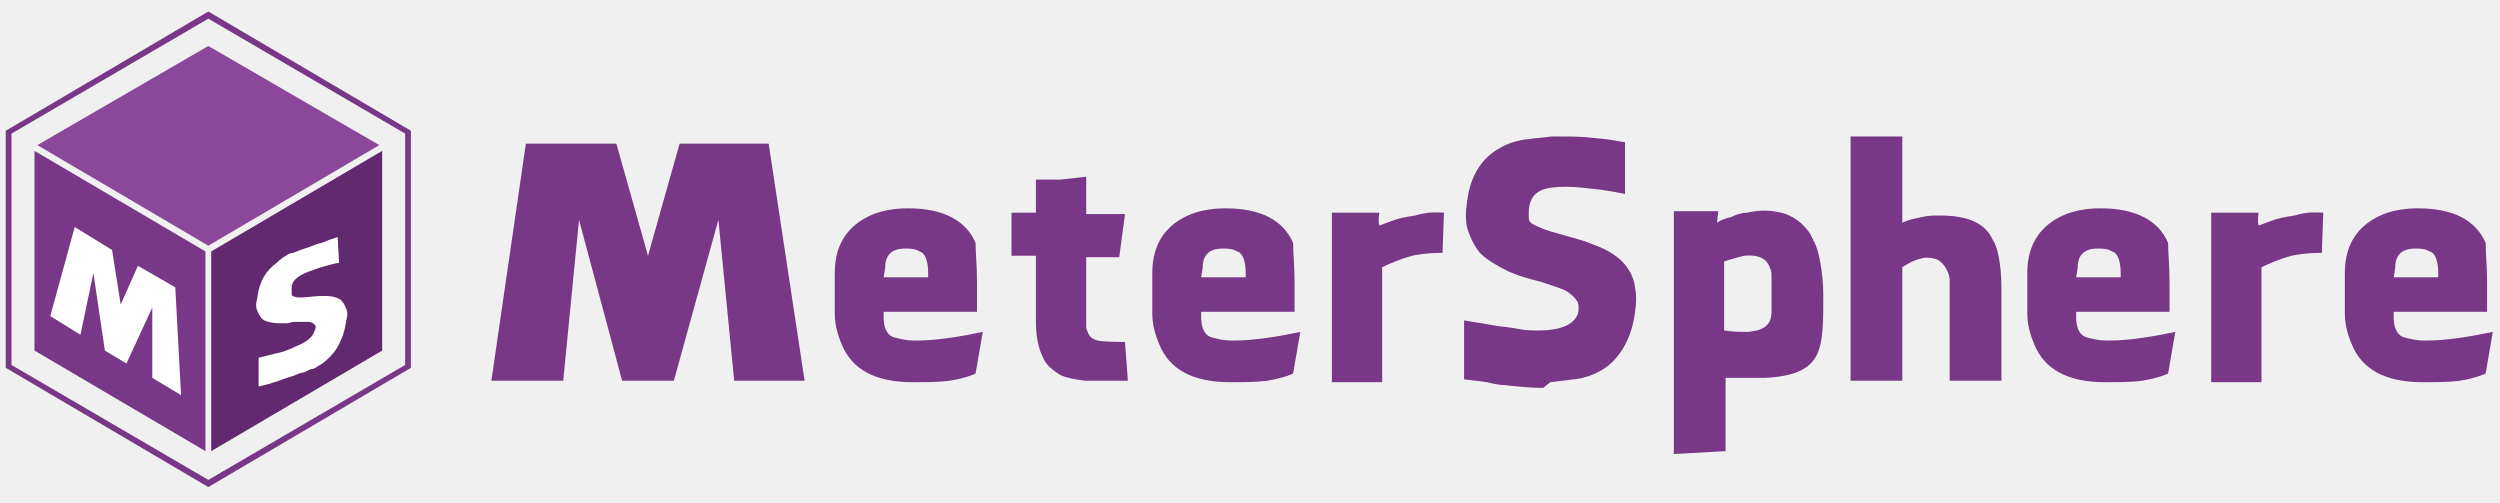
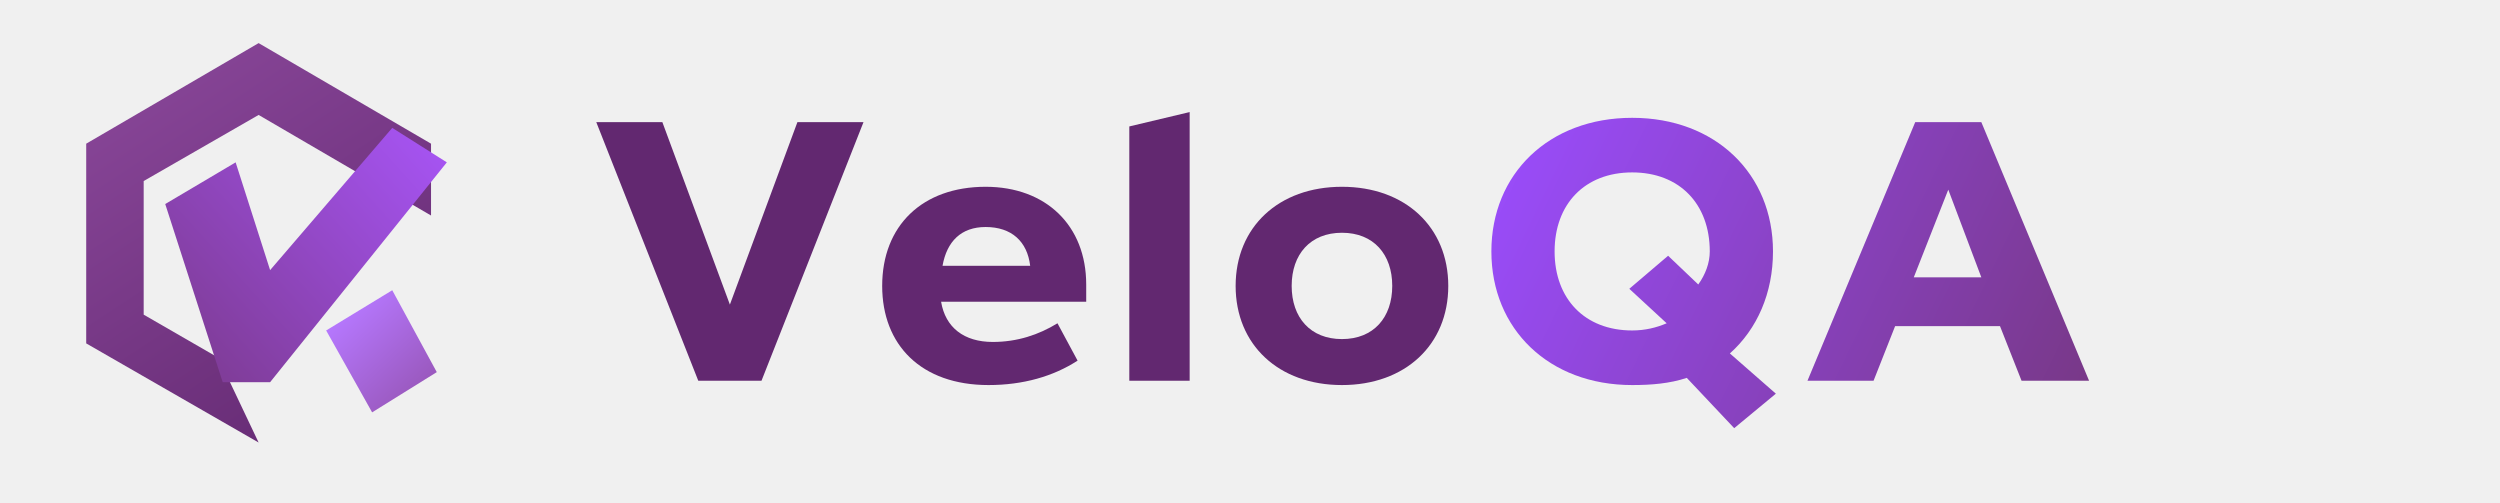
- <svg xmlns="http://www.w3.org/2000/svg" version="1.1" id="图层_1" x="0px" y="0px" viewBox="947.2 183.1 174 35" style="enable-background:new 947.2 183.1 174 35;" xml:space="preserve">
-   <style type="text/css">
- 	.st0{fill:#783887;}
- 	.st1{fill:#622870;}
- 	.st2{fill:#8B489B;}
- 	.st3{fill:#FFFFFF;}
- </style>
-   <g>
-     <g id="XMLID_803_">
-       <path id="XMLID_829_" class="st0" d="M998.3,209.6l-1.1-11.2l-3.1,11.2h-3.6l-3-11.2l-1.1,11.2l-5,0l2.4-16.5h6.3l2.2,7.8l2.2-7.8    h6.2l2.5,16.5H998.3z" />
-       <path id="XMLID_826_" class="st0" d="M1015.2,202.7v2.1h-6.5l0,0.4c0,0.8,0.3,1.3,0.8,1.4c0.4,0.1,0.8,0.2,1.3,0.2h0.3    c1.3,0,3.1-0.3,4.5-0.6h0l-0.5,2.9c0,0-0.6,0.3-1.8,0.5c-0.8,0.1-1.6,0.1-2.6,0.1c-2.6,0-4.2-0.9-4.9-2.6    c-0.3-0.7-0.5-1.4-0.5-2.2v-2.8c0-2.1,1-3.4,2.7-4.1c0.8-0.3,1.6-0.4,2.4-0.4c2.4,0,4,0.8,4.7,2.4    C1015.1,200.7,1015.2,201.6,1015.2,202.7z M1011.8,202.1c0-0.8-0.2-1.4-0.6-1.5c-0.3-0.2-0.7-0.2-1-0.2c-1,0-1.4,0.5-1.4,1.4    l-0.1,0.6h3.1V202.1z" />
-       <path id="XMLID_823_" class="st0" d="M1037.3,202.7v2.1h-6.5l0,0.4c0,0.8,0.3,1.3,0.8,1.4c0.4,0.1,0.8,0.2,1.3,0.2h0.3    c1.3,0,3.1-0.3,4.5-0.6h0l-0.5,2.9c0,0-0.6,0.3-1.8,0.5c-0.8,0.1-1.6,0.1-2.6,0.1c-2.6,0-4.2-0.9-4.9-2.6    c-0.3-0.7-0.5-1.4-0.5-2.2v-2.8c0-2.1,1-3.4,2.7-4.1c0.8-0.3,1.6-0.4,2.4-0.4c2.4,0,4,0.8,4.7,2.4    C1037.2,200.7,1037.3,201.6,1037.3,202.7z M1033.9,202.1c0-0.8-0.2-1.4-0.6-1.5c-0.3-0.2-0.7-0.2-1-0.2c-1,0-1.4,0.5-1.4,1.4    l-0.1,0.6h3.1V202.1L1033.9,202.1z" />
-       <path id="XMLID_820_" class="st0" d="M1098.2,202.7v2.1h-6.5l0,0.4c0,0.8,0.3,1.3,0.8,1.4c0.4,0.1,0.8,0.2,1.3,0.2h0.3    c1.3,0,3.1-0.3,4.5-0.6h0l-0.5,2.9c0,0-0.6,0.3-1.8,0.5c-0.8,0.1-1.6,0.1-2.6,0.1c-2.6,0-4.2-0.9-4.9-2.6    c-0.3-0.7-0.5-1.4-0.5-2.2v-2.8c0-2.1,1-3.4,2.7-4.1c0.8-0.3,1.6-0.4,2.4-0.4c2.4,0,4,0.8,4.7,2.4    C1098.1,200.7,1098.2,201.6,1098.2,202.7z M1094.8,202.1c0-0.8-0.2-1.4-0.6-1.5c-0.3-0.2-0.7-0.2-1-0.2c-1,0-1.4,0.5-1.4,1.4    l-0.1,0.6h3.1V202.1z" />
-       <path id="XMLID_817_" class="st0" d="M1120.3,202.7v2.1h-6.5l0,0.4c0,0.8,0.3,1.3,0.8,1.4c0.4,0.1,0.8,0.2,1.3,0.2h0.3    c1.3,0,3.1-0.3,4.5-0.6h0l-0.5,2.9c0,0-0.6,0.3-1.8,0.5c-0.8,0.1-1.6,0.1-2.6,0.1c-2.6,0-4.2-0.9-4.9-2.6    c-0.3-0.7-0.5-1.4-0.5-2.2v-2.8c0-2.1,1-3.4,2.7-4.1c0.8-0.3,1.6-0.4,2.4-0.4c2.4,0,4,0.8,4.7,2.4    C1120.2,200.7,1120.3,201.6,1120.3,202.7z M1116.9,202.1c0-0.8-0.2-1.4-0.6-1.5c-0.3-0.2-0.7-0.2-1-0.2c-1,0-1.4,0.5-1.4,1.4    l-0.1,0.6h3.1V202.1z" />
-       <path id="XMLID_815_" class="st0" d="M1025.7,209.6h-2.1c-0.4,0-0.7,0-0.9,0c-0.7-0.1-1.3-0.2-1.7-0.4c-0.5-0.3-1-0.7-1.2-1.2    c-0.3-0.6-0.5-1.4-0.5-2.5l0-4.6h-1.7v-3h1.7v-2.3l1.7,0l1.8-0.2v2.6h2.7l-0.4,3h-2.3v4.4c0,0.1,0,0.2,0,0.3c0,0.2,0,0.3,0.1,0.5    c0.1,0.3,0.3,0.5,0.7,0.6c0.3,0.1,1.9,0.1,1.9,0.1L1025.7,209.6z" />
-       <path id="XMLID_813_" class="st0" d="M1047.7,197.9l-0.1,2.8c-0.3,0-1.2,0-2.1,0.2c-0.8,0.2-1.7,0.6-2.1,0.8v8h-3.5v-11.8h3.3    c0,0-0.1,0.6,0,0.9l0.8-0.3c0.5-0.2,1-0.3,1.7-0.4C1046.7,197.8,1047.3,197.9,1047.7,197.9z" />
-       <path id="XMLID_811_" class="st0" d="M1108.9,197.9l-0.1,2.8c-0.3,0-1.2,0-2.1,0.2c-0.8,0.2-1.7,0.6-2.1,0.8v8h-3.5v-11.8h3.3    c0,0-0.1,0.6,0,0.9l0.8-0.3c0.5-0.2,1-0.3,1.7-0.4C1107.9,197.8,1108.5,197.9,1108.9,197.9z" />
-       <path id="XMLID_809_" class="st0" d="M1054.6,210.1c-0.8,0-1.8-0.1-2.7-0.2c-0.4,0-0.8-0.1-1.2-0.2l-1.6-0.2l0-4.1l2.4,0.4    c0,0,1,0.1,1.4,0.2c0.5,0.1,1,0.1,1.4,0.1c1.5,0,2.4-0.4,2.7-1.1c0.1-0.3,0.1-0.6,0-0.9c-0.2-0.3-0.5-0.6-0.9-0.8    c-0.2-0.1-0.5-0.2-0.8-0.3l-0.9-0.3c-0.4-0.1-0.8-0.2-1.1-0.3c-0.4-0.1-0.8-0.3-1.1-0.4c-0.8-0.4-1.5-0.8-2-1.3    c-0.4-0.5-0.7-1.1-0.9-1.8c-0.1-0.5-0.1-1.1,0-1.7c0.2-1.8,1-3.1,2.3-3.8c0.5-0.3,1.1-0.5,1.8-0.6c0.3,0,0.6-0.1,0.9-0.1l0.9-0.1    h0.6c0.7,0,1.5,0,2.3,0.1l1,0.1l1.2,0.2l0,3.6c-0.5-0.1-1-0.2-1.7-0.3c-0.9-0.1-1.7-0.2-2.4-0.2c-1.6,0-2.2,0.3-2.5,1.1    c-0.1,0.3-0.1,0.6-0.1,0.9c0,0.4,0,0.5,0.7,0.8c0.2,0.1,0.5,0.2,0.8,0.3l2.1,0.6c0.4,0.1,0.8,0.3,1.1,0.4c0.8,0.3,1.4,0.7,1.8,1.1    c0.5,0.5,0.8,1.1,0.9,1.8c0.1,0.5,0.1,1.1,0,1.7c-0.2,1.8-1.1,3.4-2.4,4.1c-0.5,0.3-1.1,0.5-1.8,0.6c-0.3,0-0.6,0.1-0.9,0.1    l-0.8,0.1L1054.6,210.1L1054.6,210.1z" />
-       <path id="XMLID_806_" class="st0" d="M1063.6,197.8h3.2l-0.1,0.8c0.3-0.2,0.6-0.3,1-0.4c0.4-0.2,0.8-0.3,1.1-0.3    c0.9-0.2,1.8-0.2,2.7,0.1c0.5,0.2,1,0.5,1.4,1c0.2,0.2,0.3,0.4,0.4,0.6l0.1,0.2c0,0.1,0.1,0.1,0.1,0.2c0.2,0.4,0.3,0.9,0.4,1.4    c0.1,0.6,0.2,1.3,0.2,2.2v0.7c0,1.8-0.1,2.7-0.4,3.4c-0.5,1.1-1.6,1.6-3.7,1.7c-0.3,0-0.7,0-1.2,0l-0.8,0c-0.3,0-0.5,0-0.7,0v5.1    l-3.6,0.2V197.8L1063.6,197.8z M1067.2,206.1c0.7,0.1,1.1,0.1,1.7,0.1l0.6-0.1c0.7-0.2,1-0.6,1-1.3v-2.3c0-0.3,0-0.6-0.1-0.7    c-0.2-0.7-0.8-1-1.8-0.9l-0.4,0.1l-0.7,0.2l-0.3,0.1L1067.2,206.1L1067.2,206.1z" />
-       <path id="XMLID_804_" class="st0" d="M1086.5,203.2v6.4h-3.6v-7c0-0.4-0.3-1.1-0.8-1.4c-0.4-0.2-1-0.2-1.2-0.1    c-0.5,0.1-1,0.4-1.3,0.6v7.9h-3.6v-17l3.6,0v6c0.4-0.2,0.9-0.3,1.4-0.4c0.4-0.1,0.8-0.1,1.2-0.1c2.1,0,3.2,0.6,3.7,1.7    C1086.2,200.2,1086.5,201.4,1086.5,203.2z" />
-     </g>
-     <g id="XMLID_799_">
-       <path id="XMLID_800_" class="st0" d="M961.7,184.4l13.7,8v16.1l-13.7,8l-13.7-8v-16.1L961.7,184.4 M961.7,183.9l-14.1,8.3v16.5    l14.1,8.3l14.1-8.3v-16.5L961.7,183.9L961.7,183.9z" />
-     </g>
-     <g id="XMLID_796_">
-       <polygon id="XMLID_64_" class="st1" points="961.9,200.6 973.8,193.6 973.8,207.5 961.9,214.5   " />
-     </g>
-     <polygon id="XMLID_795_" class="st2" points="949.8,193.2 961.7,186.3 973.6,193.2 961.7,200.2  " />
-     <g id="XMLID_792_">
-       <polygon id="XMLID_65_" class="st0" points="949.6,207.5 949.6,193.6 961.5,200.6 961.5,214.5   " />
-     </g>
-     <g id="XMLID_789_">
-       <path id="XMLID_790_" class="st3" d="M957.8,209.4v-4.9l-1.8,3.9l-1.5-0.9l-0.8-5.4l-0.9,4.3l-2.1-1.3l1.7-6.2l2.6,1.6l0.6,3.8    l1.2-2.7l2.6,1.5l0.4,7.5L957.8,209.4z" />
-     </g>
-     <g id="XMLID_786_">
-       <path id="XMLID_787_" class="st3" d="M968,209.1c-0.4,0.2-0.9,0.3-1.4,0.5c-0.2,0.1-0.4,0.1-0.6,0.2l-0.8,0.2l0-2l1.2-0.3    c0,0,0.5-0.1,0.7-0.2c0.3-0.1,0.5-0.2,0.7-0.3c0.8-0.3,1.2-0.7,1.3-1.1c0.1-0.2,0.1-0.3,0-0.4c-0.1-0.1-0.2-0.2-0.5-0.2    c-0.1,0-0.2,0-0.4,0l-0.5,0c-0.2,0-0.4,0.1-0.5,0.1c-0.2,0-0.4,0-0.6,0c-0.4,0-0.8-0.1-1-0.2c-0.2-0.1-0.4-0.4-0.5-0.7    c-0.1-0.2-0.1-0.5,0-0.8c0.1-0.9,0.4-1.7,1.1-2.3c0.3-0.2,0.5-0.5,0.9-0.7c0.1-0.1,0.3-0.2,0.5-0.2l0.5-0.2l0.3-0.1    c0.4-0.1,0.7-0.3,1.2-0.4l0.5-0.2l0.6-0.2l0.1,1.8c-0.2,0-0.5,0.1-0.9,0.2c-0.4,0.1-0.9,0.3-1.2,0.4c-0.8,0.3-1.1,0.6-1.2,1    c0,0.2,0,0.3,0,0.5c0,0.2,0,0.2,0.4,0.3c0.1,0,0.3,0,0.4,0l1.1-0.1c0.2,0,0.4,0,0.5,0c0.4,0,0.7,0.1,0.9,0.2    c0.2,0.1,0.4,0.4,0.5,0.7c0.1,0.2,0.1,0.5,0,0.8c-0.1,0.9-0.5,1.9-1.1,2.5c-0.2,0.2-0.5,0.5-0.9,0.7c-0.1,0.1-0.3,0.2-0.5,0.2    l-0.4,0.2L968,209.1z" />
-     </g>
+ <svg xmlns="http://www.w3.org/2000/svg" width="174" height="35" viewBox="0 0 174 35" fill="none">
+   <defs>
+     <linearGradient id="veloqa_login_p1" x1="4" y1="2.5" x2="23" y2="31.5" gradientUnits="userSpaceOnUse">
+       <stop offset="0%" stop-color="#8B489B" />
+       <stop offset="100%" stop-color="#622870" />
+     </linearGradient>
+     <linearGradient id="veloqa_login_p2" x1="9.5" y1="27" x2="30" y2="8.5" gradientUnits="userSpaceOnUse">
+       <stop offset="0%" stop-color="#783887" />
+       <stop offset="100%" stop-color="#A855F7" />
+     </linearGradient>
+     <linearGradient id="veloqa_login_p3" x1="21.5" y1="20.5" x2="29.5" y2="29" gradientUnits="userSpaceOnUse">
+       <stop offset="0%" stop-color="#B678FF" />
+       <stop offset="100%" stop-color="#8B489B" />
+     </linearGradient>
+     <linearGradient id="veloqa_login_qa" x1="104" y1="8.2" x2="145" y2="28" gradientUnits="userSpaceOnUse">
+       <stop offset="0%" stop-color="#9B4DFF" />
+       <stop offset="100%" stop-color="#783887" />
+     </linearGradient>
+   </defs>
+   <g transform="translate(2, 1.5)">
+     <path d="M16 1.5L28 8.5V13.5L16 6.5L8 11.1V20.4L13.2 23.4L16 29.3L4 22.4V8.5L16 1.5Z" fill="url(#veloqa_login_p1)" />
+     <path d="M9.5 12.7L14.4 9.8L16.8 17.3L25.3 7.4L29.1 9.8L16.8 25.1H13.5L9.5 12.7Z" fill="url(#veloqa_login_p2)" />
+     <path d="M20.7 21.5L25.3 18.7L28.4 24.4L23.9 27.2L20.7 21.5Z" fill="url(#veloqa_login_p3)" />
  </g>
+   <path d="M41.5 8.5H46.1L50.8 21.2L55.5 8.5H60.1L53.0 26.5H48.6L41.5 8.5Z" fill="#622870" />
+   <path fill-rule="evenodd" clip-rule="evenodd" d="M68.6 13.0C72.8 13.0 75.6 15.7 75.6 19.8V21.0H65.5C65.8 22.8 67.1 23.8 69.1 23.8C70.8 23.8 72.3 23.3 73.6 22.5L75.0 25.1C73.3 26.2 71.2 26.8 68.8 26.8C64.1 26.8 61.4 24.0 61.4 19.9C61.4 15.7 64.2 13.0 68.6 13.0ZM65.6 18.5H71.7C71.5 16.8 70.4 15.8 68.6 15.8C66.9 15.8 65.9 16.8 65.6 18.5Z" fill="#622870" />
+   <path d="M78.6 8.8L82.8 7.8V26.5H78.6V8.8Z" fill="#622870" />
+   <path fill-rule="evenodd" clip-rule="evenodd" d="M93.4 13.0C97.8 13.0 100.8 15.8 100.8 19.9C100.8 24.0 97.8 26.8 93.4 26.8C89.0 26.8 86.0 24.0 86.0 19.9C86.0 15.8 89.0 13.0 93.4 13.0ZM93.4 16.2C91.2 16.2 89.9 17.7 89.9 19.9C89.9 22.1 91.2 23.6 93.4 23.6C95.6 23.6 96.9 22.1 96.9 19.9C96.9 17.7 95.6 16.2 93.4 16.2Z" fill="#622870" />
+   <path fill-rule="evenodd" clip-rule="evenodd" d="M113.6 8.2C119.4 8.2 123.4 12.1 123.4 17.5C123.4 20.4 122.3 22.9 120.4 24.6L123.6 27.4L120.7 29.8L117.4 26.3C116.2 26.7 114.9 26.8 113.6 26.8C107.8 26.8 103.8 22.9 103.8 17.5C103.8 12.1 107.8 8.2 113.6 8.2ZM113.6 12.0C110.3 12.0 108.2 14.2 108.2 17.5C108.2 20.8 110.3 23.0 113.6 23.0C114.5 23.0 115.3 22.8 116.0 22.5L113.4 20.1L116.1 17.8L118.2 19.8C118.7 19.1 119.0 18.3 119.0 17.5C119.0 14.2 116.9 12.0 113.6 12.0Z" fill="url(#veloqa_login_qa)" />
+   <path fill-rule="evenodd" clip-rule="evenodd" d="M133.3 8.5H137.9L145.4 26.5H140.7L139.2 22.7H131.9L130.4 26.5H125.8L133.3 8.5ZM133.2 19.3H137.9L135.6 13.2L133.2 19.3Z" fill="url(#veloqa_login_qa)" />
</svg>
